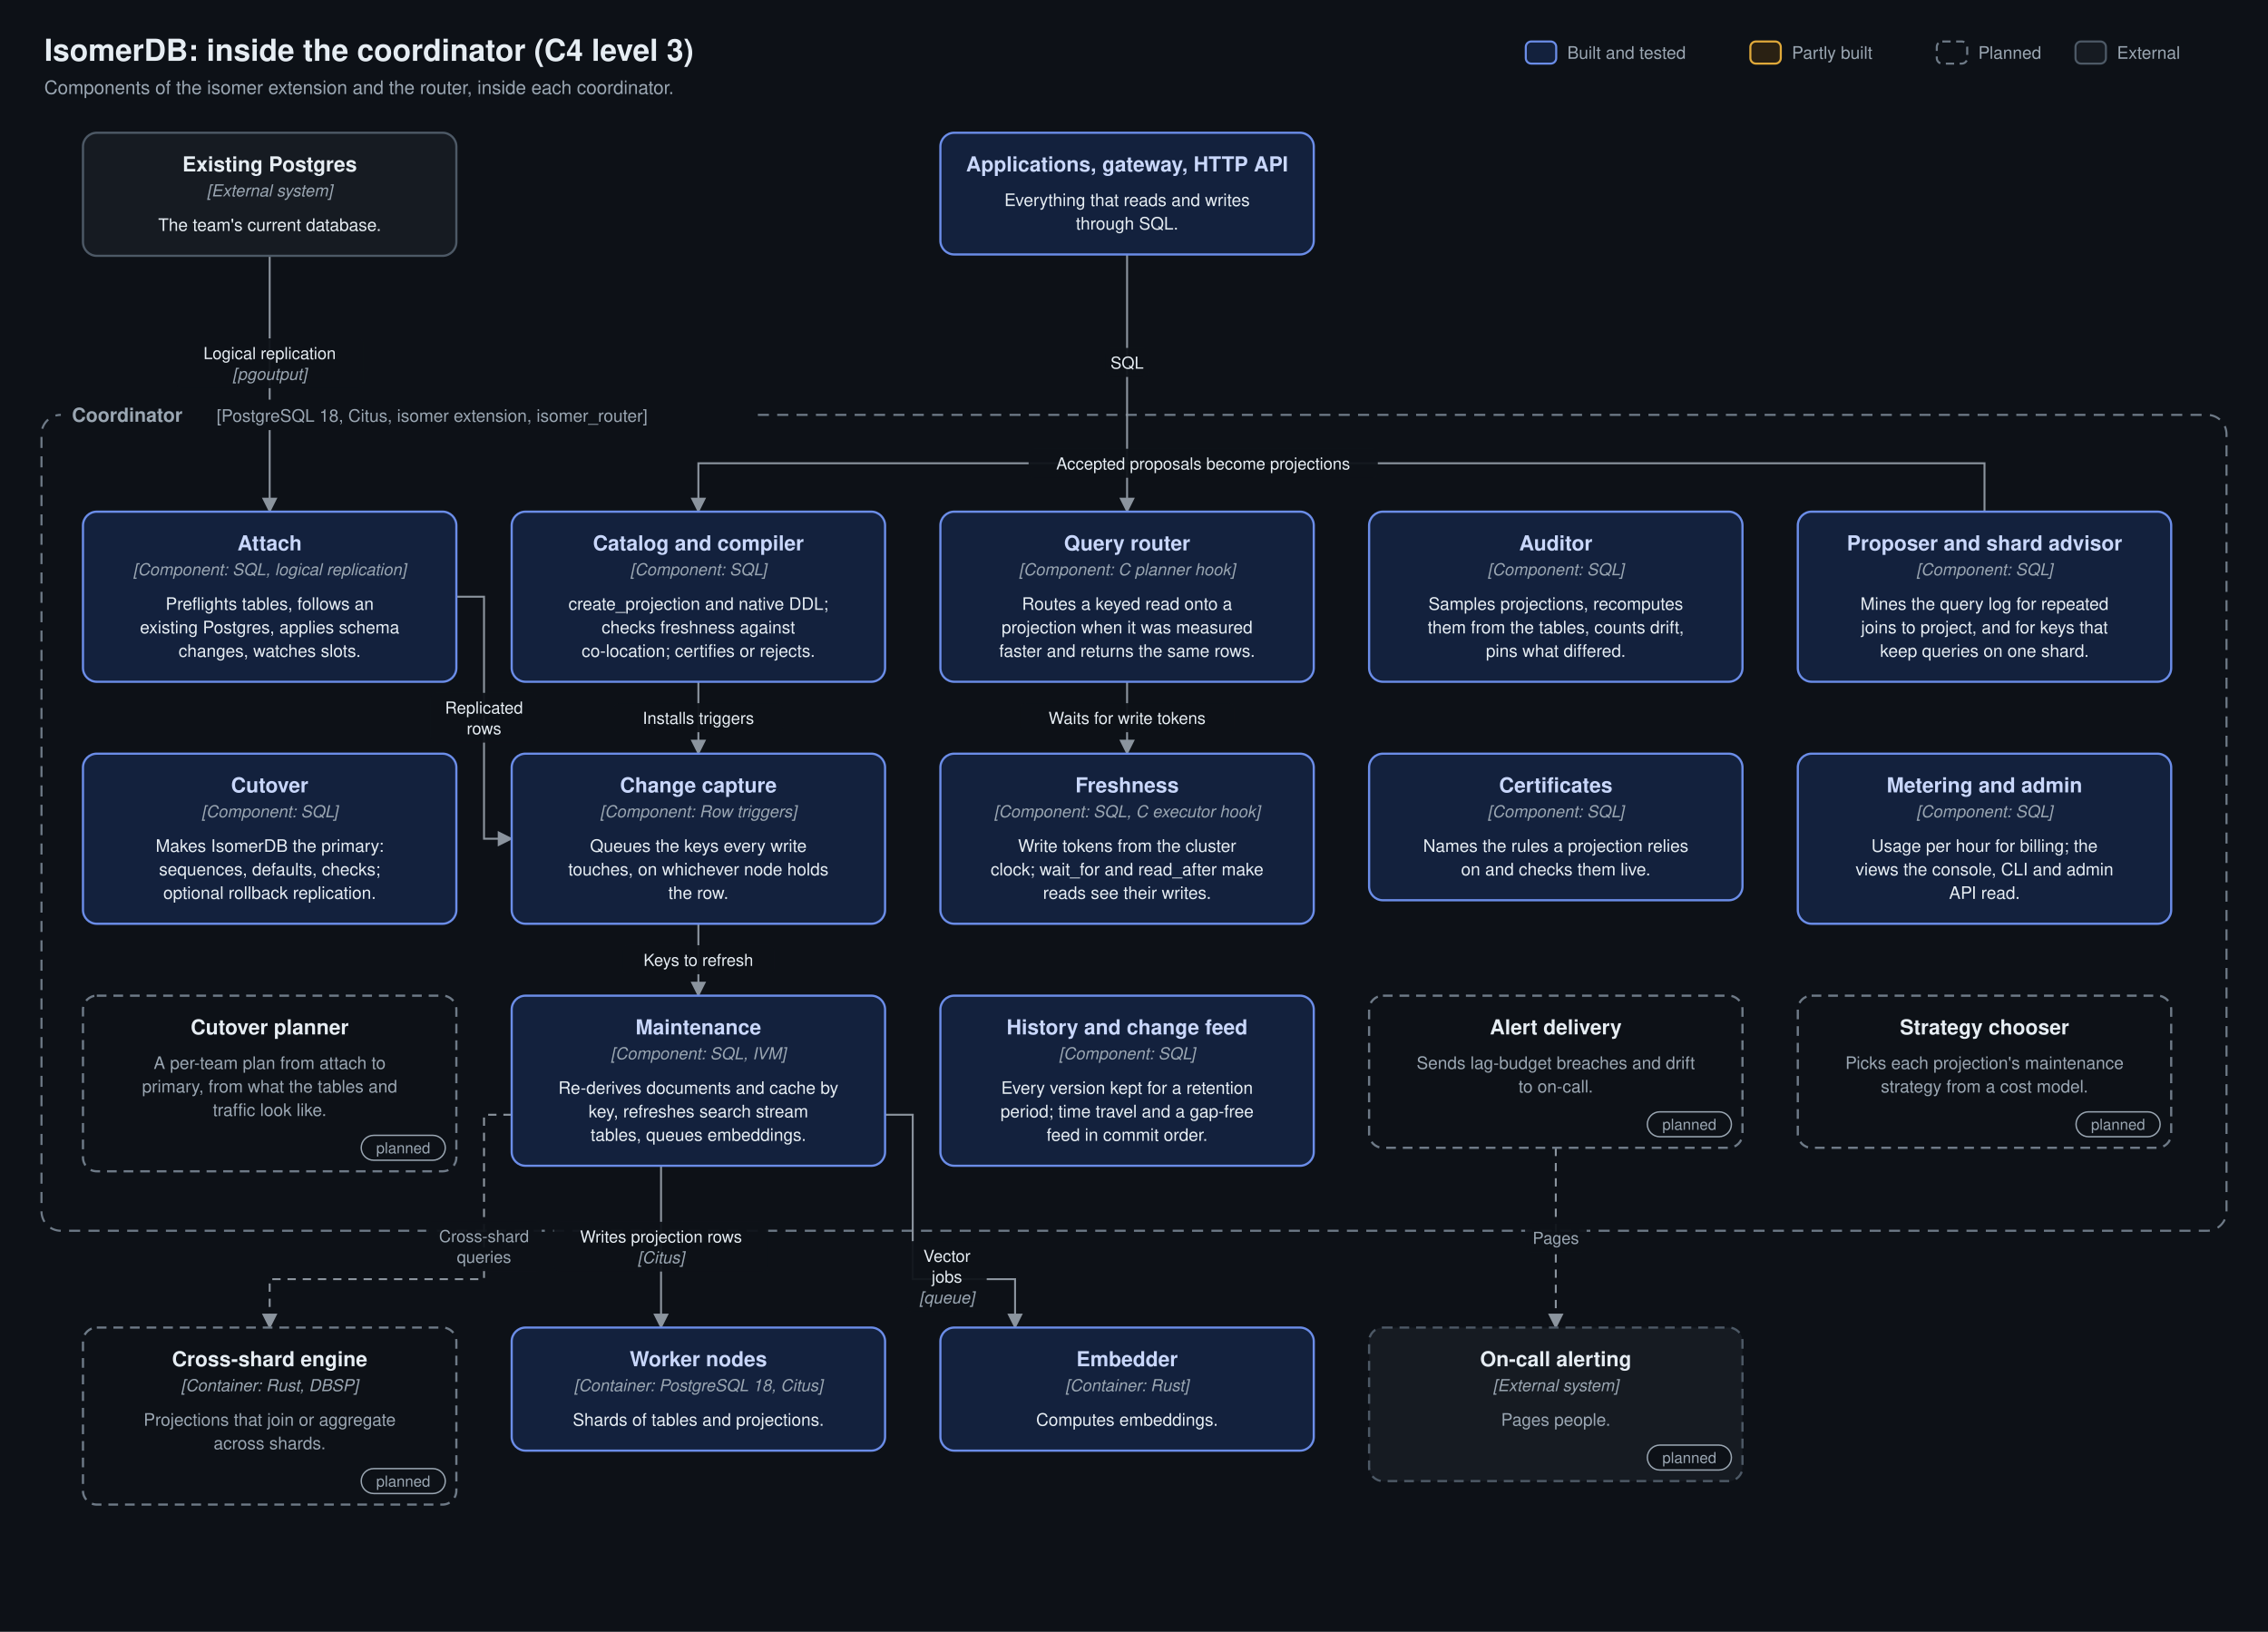
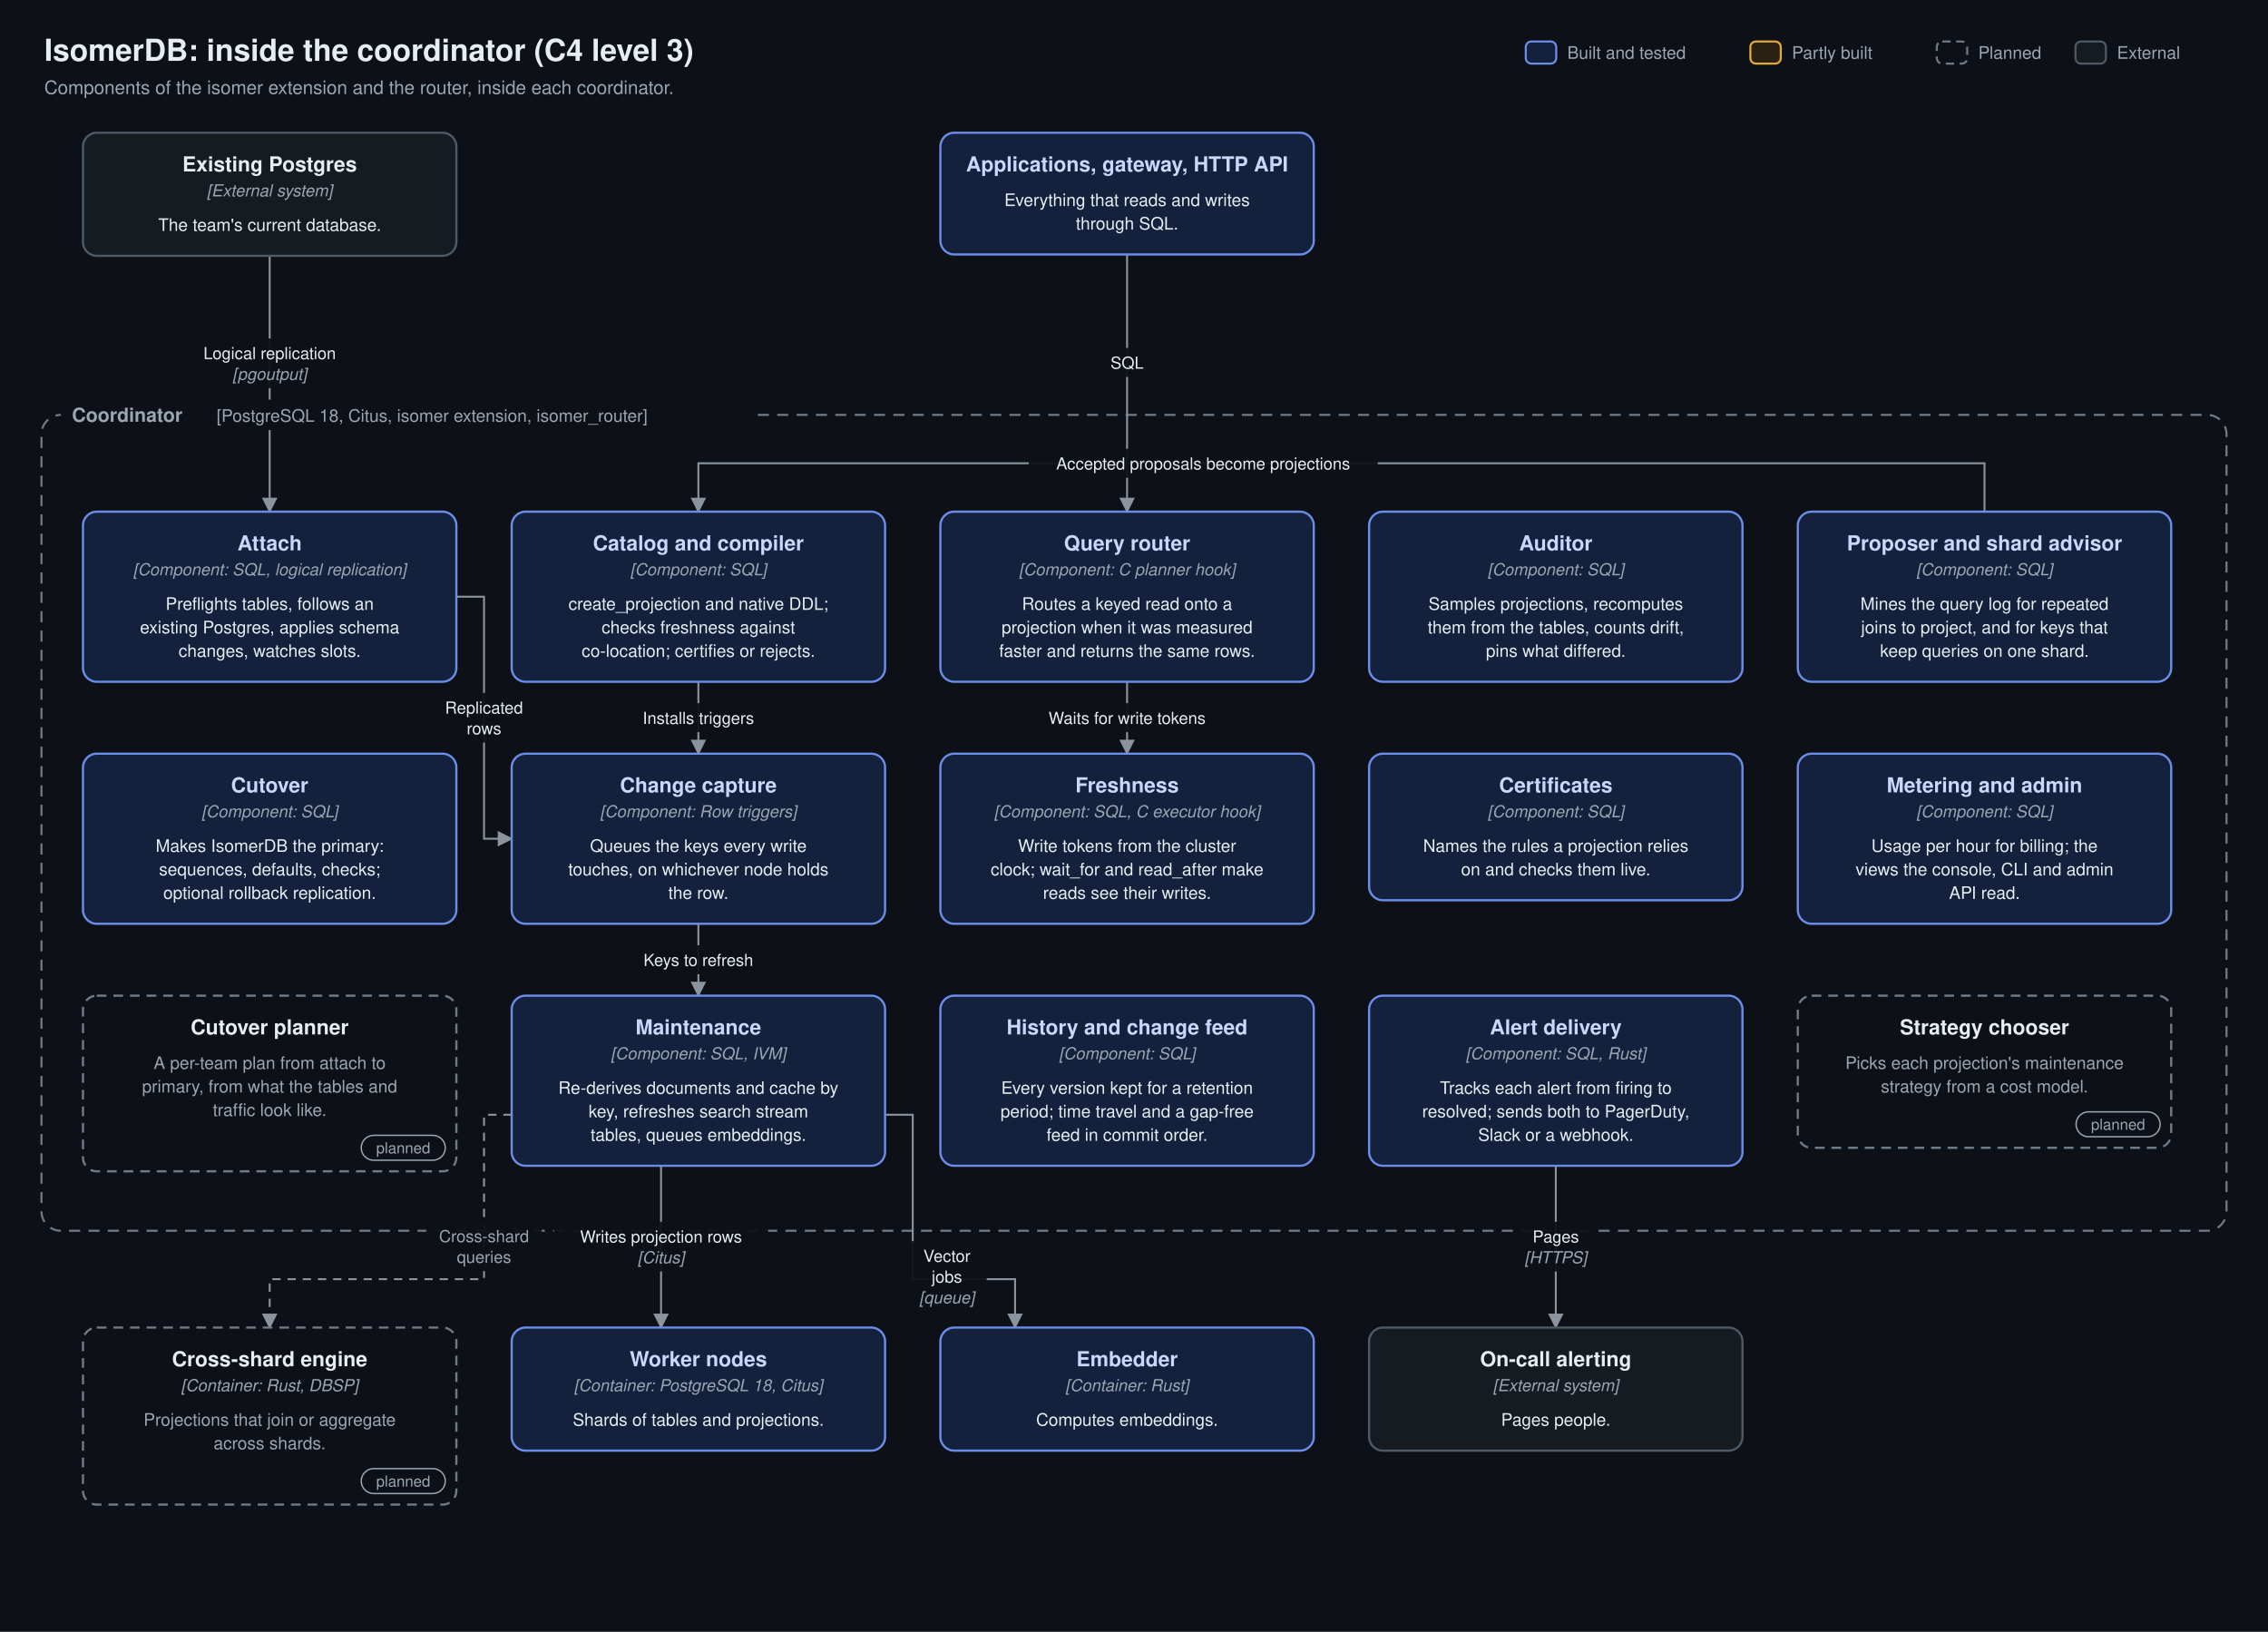
<svg xmlns="http://www.w3.org/2000/svg" width="1640" height="1180" viewBox="0 0 1640 1180" role="img" aria-label="IsomerDB: inside the coordinator (C4 level 3)">
  <defs>
    <marker id="arrow" viewBox="0 0 10 10" refX="9" refY="5" markerWidth="8" markerHeight="8" orient="auto-start-reverse">
      <path d="M0,0 L10,5 L0,10 z" fill="#8b949e" />
    </marker>
  </defs>
  <rect width="100%" height="100%" fill="#0d1117" />
  <text x="32" y="44" font-family="-apple-system, BlinkMacSystemFont, 'Segoe UI', Helvetica, Arial, sans-serif" font-size="22" font-weight="650" fill="#e6edf3">IsomerDB: inside the coordinator (C4 level 3)</text>
  <text x="32" y="68" font-family="-apple-system, BlinkMacSystemFont, 'Segoe UI', Helvetica, Arial, sans-serif" font-size="13.5" fill="#9aa6b2">Components of the isomer extension and the router, inside each coordinator.</text>
  <rect x="30" y="300" width="1580" height="590" rx="14" fill="none" stroke="#6e7a87" stroke-width="1.5" stroke-dasharray="8 6" />
  <path d="M195.0,185.0 L195.0,370.0" fill="none" stroke="#8b949e" stroke-width="1.4" marker-end="url(#arrow)" />
  <path d="M815.0,184.0 L815.0,370.0" fill="none" stroke="#8b949e" stroke-width="1.4" marker-end="url(#arrow)" />
  <path d="M505.0,493.0 L505.0,545.0" fill="none" stroke="#8b949e" stroke-width="1.4" marker-end="url(#arrow)" />
  <path d="M505.0,668.0 L505.0,720.0" fill="none" stroke="#8b949e" stroke-width="1.4" marker-end="url(#arrow)" />
  <path d="M330.0,431.5 L350.0,431.5 L350.0,606.5 L370.0,606.5" fill="none" stroke="#8b949e" stroke-width="1.4" marker-end="url(#arrow)" />
  <path d="M815.0,493.0 L815.0,545.0" fill="none" stroke="#8b949e" stroke-width="1.4" marker-end="url(#arrow)" />
  <path d="M478.0,843.0 L478.0,960.0" fill="none" stroke="#8b949e" stroke-width="1.4" marker-end="url(#arrow)" />
  <path d="M640.0,806.1 L660.0,806.1 L660.0,925.0 L734.0,925.0 L734.0,960.0" fill="none" stroke="#8b949e" stroke-width="1.4" marker-end="url(#arrow)" />
  <path d="M370.0,806.1 L350.0,806.1 L350.0,925.0 L195.0,925.0 L195.0,960.0" fill="none" stroke="#8b949e" stroke-width="1.4" stroke-dasharray="6 5" marker-end="url(#arrow)" />
  <path d="M1435.0,370.0 L1435.0,335.0 L505.0,335.0 L505.0,370.0" fill="none" stroke="#8b949e" stroke-width="1.4" marker-end="url(#arrow)" />
-   <path d="M1125.0,830.0 L1125.0,960.0" fill="none" stroke="#8b949e" stroke-width="1.4" stroke-dasharray="6 5" marker-end="url(#arrow)" />
+   <path d="M1125.0,843.0 L1125.0,960.0" fill="none" stroke="#8b949e" stroke-width="1.4" marker-end="url(#arrow)" />
  <rect x="44" y="289" width="500.1" height="22" fill="#0d1117" />
  <text x="52" y="305" font-family="-apple-system, BlinkMacSystemFont, 'Segoe UI', Helvetica, Arial, sans-serif" font-size="14" font-weight="650" fill="#9aa6b2">Coordinator</text>
  <text x="156.6" y="305" font-family="-apple-system, BlinkMacSystemFont, 'Segoe UI', Helvetica, Arial, sans-serif" font-size="12.5" fill="#9aa6b2">[PostgreSQL 18, Citus, isomer extension, isomer_router]</text>
  <rect x="60" y="96" width="270" height="89" rx="10" fill="#161b22" stroke="#4d5966" stroke-width="1.6" />
  <text x="195.0" y="124" text-anchor="middle" font-family="-apple-system, BlinkMacSystemFont, 'Segoe UI', Helvetica, Arial, sans-serif" font-size="15" font-weight="650" fill="#e6edf3">Existing Postgres</text>
  <text x="195.0" y="142" text-anchor="middle" font-family="-apple-system, BlinkMacSystemFont, 'Segoe UI', Helvetica, Arial, sans-serif" font-size="12" font-style="italic" fill="#9aa6b2">[External system]</text>
  <text x="195.0" y="167" text-anchor="middle" font-family="-apple-system, BlinkMacSystemFont, 'Segoe UI', Helvetica, Arial, sans-serif" font-size="12.5" fill="#e6edf3">The team's current database.</text>
  <rect x="680" y="96" width="270" height="88" rx="10" fill="#13213d" stroke="#6b8de8" stroke-width="1.6" />
  <text x="815.0" y="124" text-anchor="middle" font-family="-apple-system, BlinkMacSystemFont, 'Segoe UI', Helvetica, Arial, sans-serif" font-size="15" font-weight="650" fill="#c9d7fb">Applications, gateway, HTTP API</text>
  <text x="815.0" y="149" text-anchor="middle" font-family="-apple-system, BlinkMacSystemFont, 'Segoe UI', Helvetica, Arial, sans-serif" font-size="12.5" fill="#e6edf3">Everything that reads and writes</text>
  <text x="815.0" y="166" text-anchor="middle" font-family="-apple-system, BlinkMacSystemFont, 'Segoe UI', Helvetica, Arial, sans-serif" font-size="12.5" fill="#e6edf3">through SQL.</text>
  <rect x="60" y="370" width="270" height="123" rx="10" fill="#13213d" stroke="#6b8de8" stroke-width="1.6" />
  <text x="195.0" y="398" text-anchor="middle" font-family="-apple-system, BlinkMacSystemFont, 'Segoe UI', Helvetica, Arial, sans-serif" font-size="15" font-weight="650" fill="#c9d7fb">Attach</text>
  <text x="195.0" y="416" text-anchor="middle" font-family="-apple-system, BlinkMacSystemFont, 'Segoe UI', Helvetica, Arial, sans-serif" font-size="12" font-style="italic" fill="#9aa6b2">[Component: SQL, logical replication]</text>
  <text x="195.0" y="441" text-anchor="middle" font-family="-apple-system, BlinkMacSystemFont, 'Segoe UI', Helvetica, Arial, sans-serif" font-size="12.5" fill="#e6edf3">Preflights tables, follows an</text>
  <text x="195.0" y="458" text-anchor="middle" font-family="-apple-system, BlinkMacSystemFont, 'Segoe UI', Helvetica, Arial, sans-serif" font-size="12.5" fill="#e6edf3">existing Postgres, applies schema</text>
  <text x="195.0" y="475" text-anchor="middle" font-family="-apple-system, BlinkMacSystemFont, 'Segoe UI', Helvetica, Arial, sans-serif" font-size="12.5" fill="#e6edf3">changes, watches slots.</text>
  <rect x="60" y="545" width="270" height="123" rx="10" fill="#13213d" stroke="#6b8de8" stroke-width="1.6" />
  <text x="195.0" y="573" text-anchor="middle" font-family="-apple-system, BlinkMacSystemFont, 'Segoe UI', Helvetica, Arial, sans-serif" font-size="15" font-weight="650" fill="#c9d7fb">Cutover</text>
  <text x="195.0" y="591" text-anchor="middle" font-family="-apple-system, BlinkMacSystemFont, 'Segoe UI', Helvetica, Arial, sans-serif" font-size="12" font-style="italic" fill="#9aa6b2">[Component: SQL]</text>
  <text x="195.0" y="616" text-anchor="middle" font-family="-apple-system, BlinkMacSystemFont, 'Segoe UI', Helvetica, Arial, sans-serif" font-size="12.5" fill="#e6edf3">Makes IsomerDB the primary:</text>
  <text x="195.0" y="633" text-anchor="middle" font-family="-apple-system, BlinkMacSystemFont, 'Segoe UI', Helvetica, Arial, sans-serif" font-size="12.5" fill="#e6edf3">sequences, defaults, checks;</text>
  <text x="195.0" y="650" text-anchor="middle" font-family="-apple-system, BlinkMacSystemFont, 'Segoe UI', Helvetica, Arial, sans-serif" font-size="12.5" fill="#e6edf3">optional rollback replication.</text>
  <rect x="60" y="720" width="270" height="127" rx="10" fill="#0d1117" stroke="#6e7a87" stroke-width="1.6" stroke-dasharray="7 5" />
  <text x="195.0" y="748" text-anchor="middle" font-family="-apple-system, BlinkMacSystemFont, 'Segoe UI', Helvetica, Arial, sans-serif" font-size="15" font-weight="650" fill="#e6edf3">Cutover planner</text>
  <text x="195.0" y="773" text-anchor="middle" font-family="-apple-system, BlinkMacSystemFont, 'Segoe UI', Helvetica, Arial, sans-serif" font-size="12.5" fill="#9aa6b2">A per-team plan from attach to</text>
  <text x="195.0" y="790" text-anchor="middle" font-family="-apple-system, BlinkMacSystemFont, 'Segoe UI', Helvetica, Arial, sans-serif" font-size="12.5" fill="#9aa6b2">primary, from what the tables and</text>
  <text x="195.0" y="807" text-anchor="middle" font-family="-apple-system, BlinkMacSystemFont, 'Segoe UI', Helvetica, Arial, sans-serif" font-size="12.5" fill="#9aa6b2">traffic look like.</text>
  <rect x="261.2" y="821" width="60.8" height="18" rx="9" fill="#0d1117" stroke="#9aa6b2" stroke-width="1" />
  <text x="291.6" y="834" text-anchor="middle" font-family="-apple-system, BlinkMacSystemFont, 'Segoe UI', Helvetica, Arial, sans-serif" font-size="11" fill="#9aa6b2">planned</text>
  <rect x="370" y="370" width="270" height="123" rx="10" fill="#13213d" stroke="#6b8de8" stroke-width="1.6" />
  <text x="505.0" y="398" text-anchor="middle" font-family="-apple-system, BlinkMacSystemFont, 'Segoe UI', Helvetica, Arial, sans-serif" font-size="15" font-weight="650" fill="#c9d7fb">Catalog and compiler</text>
  <text x="505.0" y="416" text-anchor="middle" font-family="-apple-system, BlinkMacSystemFont, 'Segoe UI', Helvetica, Arial, sans-serif" font-size="12" font-style="italic" fill="#9aa6b2">[Component: SQL]</text>
  <text x="505.0" y="441" text-anchor="middle" font-family="-apple-system, BlinkMacSystemFont, 'Segoe UI', Helvetica, Arial, sans-serif" font-size="12.5" fill="#e6edf3">create_projection and native DDL;</text>
  <text x="505.0" y="458" text-anchor="middle" font-family="-apple-system, BlinkMacSystemFont, 'Segoe UI', Helvetica, Arial, sans-serif" font-size="12.5" fill="#e6edf3">checks freshness against</text>
  <text x="505.0" y="475" text-anchor="middle" font-family="-apple-system, BlinkMacSystemFont, 'Segoe UI', Helvetica, Arial, sans-serif" font-size="12.5" fill="#e6edf3">co-location; certifies or rejects.</text>
  <rect x="370" y="545" width="270" height="123" rx="10" fill="#13213d" stroke="#6b8de8" stroke-width="1.6" />
  <text x="505.0" y="573" text-anchor="middle" font-family="-apple-system, BlinkMacSystemFont, 'Segoe UI', Helvetica, Arial, sans-serif" font-size="15" font-weight="650" fill="#c9d7fb">Change capture</text>
  <text x="505.0" y="591" text-anchor="middle" font-family="-apple-system, BlinkMacSystemFont, 'Segoe UI', Helvetica, Arial, sans-serif" font-size="12" font-style="italic" fill="#9aa6b2">[Component: Row triggers]</text>
  <text x="505.0" y="616" text-anchor="middle" font-family="-apple-system, BlinkMacSystemFont, 'Segoe UI', Helvetica, Arial, sans-serif" font-size="12.5" fill="#e6edf3">Queues the keys every write</text>
  <text x="505.0" y="633" text-anchor="middle" font-family="-apple-system, BlinkMacSystemFont, 'Segoe UI', Helvetica, Arial, sans-serif" font-size="12.5" fill="#e6edf3">touches, on whichever node holds</text>
  <text x="505.0" y="650" text-anchor="middle" font-family="-apple-system, BlinkMacSystemFont, 'Segoe UI', Helvetica, Arial, sans-serif" font-size="12.5" fill="#e6edf3">the row.</text>
  <rect x="370" y="720" width="270" height="123" rx="10" fill="#13213d" stroke="#6b8de8" stroke-width="1.6" />
  <text x="505.0" y="748" text-anchor="middle" font-family="-apple-system, BlinkMacSystemFont, 'Segoe UI', Helvetica, Arial, sans-serif" font-size="15" font-weight="650" fill="#c9d7fb">Maintenance</text>
  <text x="505.0" y="766" text-anchor="middle" font-family="-apple-system, BlinkMacSystemFont, 'Segoe UI', Helvetica, Arial, sans-serif" font-size="12" font-style="italic" fill="#9aa6b2">[Component: SQL, IVM]</text>
  <text x="505.0" y="791" text-anchor="middle" font-family="-apple-system, BlinkMacSystemFont, 'Segoe UI', Helvetica, Arial, sans-serif" font-size="12.5" fill="#e6edf3">Re-derives documents and cache by</text>
  <text x="505.0" y="808" text-anchor="middle" font-family="-apple-system, BlinkMacSystemFont, 'Segoe UI', Helvetica, Arial, sans-serif" font-size="12.5" fill="#e6edf3">key, refreshes search stream</text>
  <text x="505.0" y="825" text-anchor="middle" font-family="-apple-system, BlinkMacSystemFont, 'Segoe UI', Helvetica, Arial, sans-serif" font-size="12.5" fill="#e6edf3">tables, queues embeddings.</text>
  <rect x="680" y="370" width="270" height="123" rx="10" fill="#13213d" stroke="#6b8de8" stroke-width="1.6" />
  <text x="815.0" y="398" text-anchor="middle" font-family="-apple-system, BlinkMacSystemFont, 'Segoe UI', Helvetica, Arial, sans-serif" font-size="15" font-weight="650" fill="#c9d7fb">Query router</text>
  <text x="815.0" y="416" text-anchor="middle" font-family="-apple-system, BlinkMacSystemFont, 'Segoe UI', Helvetica, Arial, sans-serif" font-size="12" font-style="italic" fill="#9aa6b2">[Component: C planner hook]</text>
  <text x="815.0" y="441" text-anchor="middle" font-family="-apple-system, BlinkMacSystemFont, 'Segoe UI', Helvetica, Arial, sans-serif" font-size="12.5" fill="#e6edf3">Routes a keyed read onto a</text>
  <text x="815.0" y="458" text-anchor="middle" font-family="-apple-system, BlinkMacSystemFont, 'Segoe UI', Helvetica, Arial, sans-serif" font-size="12.5" fill="#e6edf3">projection when it was measured</text>
  <text x="815.0" y="475" text-anchor="middle" font-family="-apple-system, BlinkMacSystemFont, 'Segoe UI', Helvetica, Arial, sans-serif" font-size="12.5" fill="#e6edf3">faster and returns the same rows.</text>
  <rect x="680" y="545" width="270" height="123" rx="10" fill="#13213d" stroke="#6b8de8" stroke-width="1.6" />
  <text x="815.0" y="573" text-anchor="middle" font-family="-apple-system, BlinkMacSystemFont, 'Segoe UI', Helvetica, Arial, sans-serif" font-size="15" font-weight="650" fill="#c9d7fb">Freshness</text>
  <text x="815.0" y="591" text-anchor="middle" font-family="-apple-system, BlinkMacSystemFont, 'Segoe UI', Helvetica, Arial, sans-serif" font-size="12" font-style="italic" fill="#9aa6b2">[Component: SQL, C executor hook]</text>
  <text x="815.0" y="616" text-anchor="middle" font-family="-apple-system, BlinkMacSystemFont, 'Segoe UI', Helvetica, Arial, sans-serif" font-size="12.5" fill="#e6edf3">Write tokens from the cluster</text>
  <text x="815.0" y="633" text-anchor="middle" font-family="-apple-system, BlinkMacSystemFont, 'Segoe UI', Helvetica, Arial, sans-serif" font-size="12.5" fill="#e6edf3">clock; wait_for and read_after make</text>
  <text x="815.0" y="650" text-anchor="middle" font-family="-apple-system, BlinkMacSystemFont, 'Segoe UI', Helvetica, Arial, sans-serif" font-size="12.5" fill="#e6edf3">reads see their writes.</text>
  <rect x="680" y="720" width="270" height="123" rx="10" fill="#13213d" stroke="#6b8de8" stroke-width="1.6" />
  <text x="815.0" y="748" text-anchor="middle" font-family="-apple-system, BlinkMacSystemFont, 'Segoe UI', Helvetica, Arial, sans-serif" font-size="15" font-weight="650" fill="#c9d7fb">History and change feed</text>
  <text x="815.0" y="766" text-anchor="middle" font-family="-apple-system, BlinkMacSystemFont, 'Segoe UI', Helvetica, Arial, sans-serif" font-size="12" font-style="italic" fill="#9aa6b2">[Component: SQL]</text>
  <text x="815.0" y="791" text-anchor="middle" font-family="-apple-system, BlinkMacSystemFont, 'Segoe UI', Helvetica, Arial, sans-serif" font-size="12.5" fill="#e6edf3">Every version kept for a retention</text>
  <text x="815.0" y="808" text-anchor="middle" font-family="-apple-system, BlinkMacSystemFont, 'Segoe UI', Helvetica, Arial, sans-serif" font-size="12.5" fill="#e6edf3">period; time travel and a gap-free</text>
  <text x="815.0" y="825" text-anchor="middle" font-family="-apple-system, BlinkMacSystemFont, 'Segoe UI', Helvetica, Arial, sans-serif" font-size="12.5" fill="#e6edf3">feed in commit order.</text>
  <rect x="990" y="370" width="270" height="123" rx="10" fill="#13213d" stroke="#6b8de8" stroke-width="1.6" />
  <text x="1125.0" y="398" text-anchor="middle" font-family="-apple-system, BlinkMacSystemFont, 'Segoe UI', Helvetica, Arial, sans-serif" font-size="15" font-weight="650" fill="#c9d7fb">Auditor</text>
  <text x="1125.0" y="416" text-anchor="middle" font-family="-apple-system, BlinkMacSystemFont, 'Segoe UI', Helvetica, Arial, sans-serif" font-size="12" font-style="italic" fill="#9aa6b2">[Component: SQL]</text>
  <text x="1125.0" y="441" text-anchor="middle" font-family="-apple-system, BlinkMacSystemFont, 'Segoe UI', Helvetica, Arial, sans-serif" font-size="12.5" fill="#e6edf3">Samples projections, recomputes</text>
  <text x="1125.0" y="458" text-anchor="middle" font-family="-apple-system, BlinkMacSystemFont, 'Segoe UI', Helvetica, Arial, sans-serif" font-size="12.5" fill="#e6edf3">them from the tables, counts drift,</text>
  <text x="1125.0" y="475" text-anchor="middle" font-family="-apple-system, BlinkMacSystemFont, 'Segoe UI', Helvetica, Arial, sans-serif" font-size="12.5" fill="#e6edf3">pins what differed.</text>
  <rect x="990" y="545" width="270" height="106" rx="10" fill="#13213d" stroke="#6b8de8" stroke-width="1.6" />
  <text x="1125.0" y="573" text-anchor="middle" font-family="-apple-system, BlinkMacSystemFont, 'Segoe UI', Helvetica, Arial, sans-serif" font-size="15" font-weight="650" fill="#c9d7fb">Certificates</text>
  <text x="1125.0" y="591" text-anchor="middle" font-family="-apple-system, BlinkMacSystemFont, 'Segoe UI', Helvetica, Arial, sans-serif" font-size="12" font-style="italic" fill="#9aa6b2">[Component: SQL]</text>
  <text x="1125.0" y="616" text-anchor="middle" font-family="-apple-system, BlinkMacSystemFont, 'Segoe UI', Helvetica, Arial, sans-serif" font-size="12.5" fill="#e6edf3">Names the rules a projection relies</text>
  <text x="1125.0" y="633" text-anchor="middle" font-family="-apple-system, BlinkMacSystemFont, 'Segoe UI', Helvetica, Arial, sans-serif" font-size="12.5" fill="#e6edf3">on and checks them live.</text>
-   <rect x="990" y="720" width="270" height="110" rx="10" fill="#0d1117" stroke="#6e7a87" stroke-width="1.6" stroke-dasharray="7 5" />
-   <text x="1125.0" y="748" text-anchor="middle" font-family="-apple-system, BlinkMacSystemFont, 'Segoe UI', Helvetica, Arial, sans-serif" font-size="15" font-weight="650" fill="#e6edf3">Alert delivery</text>
-   <text x="1125.0" y="773" text-anchor="middle" font-family="-apple-system, BlinkMacSystemFont, 'Segoe UI', Helvetica, Arial, sans-serif" font-size="12.5" fill="#9aa6b2">Sends lag-budget breaches and drift</text>
-   <text x="1125.0" y="790" text-anchor="middle" font-family="-apple-system, BlinkMacSystemFont, 'Segoe UI', Helvetica, Arial, sans-serif" font-size="12.5" fill="#9aa6b2">to on-call.</text>
-   <rect x="1191.2" y="804" width="60.8" height="18" rx="9" fill="#0d1117" stroke="#9aa6b2" stroke-width="1" />
-   <text x="1221.6" y="817" text-anchor="middle" font-family="-apple-system, BlinkMacSystemFont, 'Segoe UI', Helvetica, Arial, sans-serif" font-size="11" fill="#9aa6b2">planned</text>
+   <rect x="990" y="720" width="270" height="123" rx="10" fill="#13213d" stroke="#6b8de8" stroke-width="1.6" />
+   <text x="1125.0" y="748" text-anchor="middle" font-family="-apple-system, BlinkMacSystemFont, 'Segoe UI', Helvetica, Arial, sans-serif" font-size="15" font-weight="650" fill="#c9d7fb">Alert delivery</text>
+   <text x="1125.0" y="766" text-anchor="middle" font-family="-apple-system, BlinkMacSystemFont, 'Segoe UI', Helvetica, Arial, sans-serif" font-size="12" font-style="italic" fill="#9aa6b2">[Component: SQL, Rust]</text>
+   <text x="1125.0" y="791" text-anchor="middle" font-family="-apple-system, BlinkMacSystemFont, 'Segoe UI', Helvetica, Arial, sans-serif" font-size="12.5" fill="#e6edf3">Tracks each alert from firing to</text>
+   <text x="1125.0" y="808" text-anchor="middle" font-family="-apple-system, BlinkMacSystemFont, 'Segoe UI', Helvetica, Arial, sans-serif" font-size="12.5" fill="#e6edf3">resolved; sends both to PagerDuty,</text>
+   <text x="1125.0" y="825" text-anchor="middle" font-family="-apple-system, BlinkMacSystemFont, 'Segoe UI', Helvetica, Arial, sans-serif" font-size="12.5" fill="#e6edf3">Slack or a webhook.</text>
  <rect x="1300" y="370" width="270" height="123" rx="10" fill="#13213d" stroke="#6b8de8" stroke-width="1.6" />
  <text x="1435.0" y="398" text-anchor="middle" font-family="-apple-system, BlinkMacSystemFont, 'Segoe UI', Helvetica, Arial, sans-serif" font-size="15" font-weight="650" fill="#c9d7fb">Proposer and shard advisor</text>
  <text x="1435.0" y="416" text-anchor="middle" font-family="-apple-system, BlinkMacSystemFont, 'Segoe UI', Helvetica, Arial, sans-serif" font-size="12" font-style="italic" fill="#9aa6b2">[Component: SQL]</text>
  <text x="1435.0" y="441" text-anchor="middle" font-family="-apple-system, BlinkMacSystemFont, 'Segoe UI', Helvetica, Arial, sans-serif" font-size="12.5" fill="#e6edf3">Mines the query log for repeated</text>
  <text x="1435.0" y="458" text-anchor="middle" font-family="-apple-system, BlinkMacSystemFont, 'Segoe UI', Helvetica, Arial, sans-serif" font-size="12.5" fill="#e6edf3">joins to project, and for keys that</text>
  <text x="1435.0" y="475" text-anchor="middle" font-family="-apple-system, BlinkMacSystemFont, 'Segoe UI', Helvetica, Arial, sans-serif" font-size="12.5" fill="#e6edf3">keep queries on one shard.</text>
  <rect x="1300" y="545" width="270" height="123" rx="10" fill="#13213d" stroke="#6b8de8" stroke-width="1.6" />
  <text x="1435.0" y="573" text-anchor="middle" font-family="-apple-system, BlinkMacSystemFont, 'Segoe UI', Helvetica, Arial, sans-serif" font-size="15" font-weight="650" fill="#c9d7fb">Metering and admin</text>
  <text x="1435.0" y="591" text-anchor="middle" font-family="-apple-system, BlinkMacSystemFont, 'Segoe UI', Helvetica, Arial, sans-serif" font-size="12" font-style="italic" fill="#9aa6b2">[Component: SQL]</text>
  <text x="1435.0" y="616" text-anchor="middle" font-family="-apple-system, BlinkMacSystemFont, 'Segoe UI', Helvetica, Arial, sans-serif" font-size="12.5" fill="#e6edf3">Usage per hour for billing; the</text>
  <text x="1435.0" y="633" text-anchor="middle" font-family="-apple-system, BlinkMacSystemFont, 'Segoe UI', Helvetica, Arial, sans-serif" font-size="12.5" fill="#e6edf3">views the console, CLI and admin</text>
  <text x="1435.0" y="650" text-anchor="middle" font-family="-apple-system, BlinkMacSystemFont, 'Segoe UI', Helvetica, Arial, sans-serif" font-size="12.5" fill="#e6edf3">API read.</text>
  <rect x="1300" y="720" width="270" height="110" rx="10" fill="#0d1117" stroke="#6e7a87" stroke-width="1.6" stroke-dasharray="7 5" />
  <text x="1435.0" y="748" text-anchor="middle" font-family="-apple-system, BlinkMacSystemFont, 'Segoe UI', Helvetica, Arial, sans-serif" font-size="15" font-weight="650" fill="#e6edf3">Strategy chooser</text>
  <text x="1435.0" y="773" text-anchor="middle" font-family="-apple-system, BlinkMacSystemFont, 'Segoe UI', Helvetica, Arial, sans-serif" font-size="12.5" fill="#9aa6b2">Picks each projection's maintenance</text>
  <text x="1435.0" y="790" text-anchor="middle" font-family="-apple-system, BlinkMacSystemFont, 'Segoe UI', Helvetica, Arial, sans-serif" font-size="12.5" fill="#9aa6b2">strategy from a cost model.</text>
  <rect x="1501.2" y="804" width="60.8" height="18" rx="9" fill="#0d1117" stroke="#9aa6b2" stroke-width="1" />
  <text x="1531.6" y="817" text-anchor="middle" font-family="-apple-system, BlinkMacSystemFont, 'Segoe UI', Helvetica, Arial, sans-serif" font-size="11" fill="#9aa6b2">planned</text>
  <rect x="60" y="960" width="270" height="128" rx="10" fill="#0d1117" stroke="#6e7a87" stroke-width="1.6" stroke-dasharray="7 5" />
  <text x="195.0" y="988" text-anchor="middle" font-family="-apple-system, BlinkMacSystemFont, 'Segoe UI', Helvetica, Arial, sans-serif" font-size="15" font-weight="650" fill="#e6edf3">Cross-shard engine</text>
  <text x="195.0" y="1006" text-anchor="middle" font-family="-apple-system, BlinkMacSystemFont, 'Segoe UI', Helvetica, Arial, sans-serif" font-size="12" font-style="italic" fill="#9aa6b2">[Container: Rust, DBSP]</text>
  <text x="195.0" y="1031" text-anchor="middle" font-family="-apple-system, BlinkMacSystemFont, 'Segoe UI', Helvetica, Arial, sans-serif" font-size="12.5" fill="#9aa6b2">Projections that join or aggregate</text>
  <text x="195.0" y="1048" text-anchor="middle" font-family="-apple-system, BlinkMacSystemFont, 'Segoe UI', Helvetica, Arial, sans-serif" font-size="12.5" fill="#9aa6b2">across shards.</text>
  <rect x="261.2" y="1062" width="60.8" height="18" rx="9" fill="#0d1117" stroke="#9aa6b2" stroke-width="1" />
  <text x="291.6" y="1075" text-anchor="middle" font-family="-apple-system, BlinkMacSystemFont, 'Segoe UI', Helvetica, Arial, sans-serif" font-size="11" fill="#9aa6b2">planned</text>
  <rect x="370" y="960" width="270" height="89" rx="10" fill="#13213d" stroke="#6b8de8" stroke-width="1.6" />
  <text x="505.0" y="988" text-anchor="middle" font-family="-apple-system, BlinkMacSystemFont, 'Segoe UI', Helvetica, Arial, sans-serif" font-size="15" font-weight="650" fill="#c9d7fb">Worker nodes</text>
  <text x="505.0" y="1006" text-anchor="middle" font-family="-apple-system, BlinkMacSystemFont, 'Segoe UI', Helvetica, Arial, sans-serif" font-size="12" font-style="italic" fill="#9aa6b2">[Container: PostgreSQL 18, Citus]</text>
  <text x="505.0" y="1031" text-anchor="middle" font-family="-apple-system, BlinkMacSystemFont, 'Segoe UI', Helvetica, Arial, sans-serif" font-size="12.5" fill="#e6edf3">Shards of tables and projections.</text>
  <rect x="680" y="960" width="270" height="89" rx="10" fill="#13213d" stroke="#6b8de8" stroke-width="1.6" />
  <text x="815.0" y="988" text-anchor="middle" font-family="-apple-system, BlinkMacSystemFont, 'Segoe UI', Helvetica, Arial, sans-serif" font-size="15" font-weight="650" fill="#c9d7fb">Embedder</text>
  <text x="815.0" y="1006" text-anchor="middle" font-family="-apple-system, BlinkMacSystemFont, 'Segoe UI', Helvetica, Arial, sans-serif" font-size="12" font-style="italic" fill="#9aa6b2">[Container: Rust]</text>
  <text x="815.0" y="1031" text-anchor="middle" font-family="-apple-system, BlinkMacSystemFont, 'Segoe UI', Helvetica, Arial, sans-serif" font-size="12.5" fill="#e6edf3">Computes embeddings.</text>
-   <rect x="990" y="960" width="270" height="111" rx="10" fill="#161b22" stroke="#4d5966" stroke-width="1.6" stroke-dasharray="7 5" />
+   <rect x="990" y="960" width="270" height="89" rx="10" fill="#161b22" stroke="#4d5966" stroke-width="1.6" />
  <text x="1125.0" y="988" text-anchor="middle" font-family="-apple-system, BlinkMacSystemFont, 'Segoe UI', Helvetica, Arial, sans-serif" font-size="15" font-weight="650" fill="#e6edf3">On-call alerting</text>
  <text x="1125.0" y="1006" text-anchor="middle" font-family="-apple-system, BlinkMacSystemFont, 'Segoe UI', Helvetica, Arial, sans-serif" font-size="12" font-style="italic" fill="#9aa6b2">[External system]</text>
-   <text x="1125.0" y="1031" text-anchor="middle" font-family="-apple-system, BlinkMacSystemFont, 'Segoe UI', Helvetica, Arial, sans-serif" font-size="12.5" fill="#9aa6b2">Pages people.</text>
-   <rect x="1191.2" y="1045" width="60.8" height="18" rx="9" fill="#0d1117" stroke="#9aa6b2" stroke-width="1" />
-   <text x="1221.6" y="1058" text-anchor="middle" font-family="-apple-system, BlinkMacSystemFont, 'Segoe UI', Helvetica, Arial, sans-serif" font-size="11" fill="#9aa6b2">planned</text>
+   <text x="1125.0" y="1031" text-anchor="middle" font-family="-apple-system, BlinkMacSystemFont, 'Segoe UI', Helvetica, Arial, sans-serif" font-size="12.5" fill="#e6edf3">Pages people.</text>
  <rect x="127.2" y="244.7" width="135.5" height="36" rx="4" fill="#0d1117" opacity="0.94" />
  <text x="195.0" y="259.7" text-anchor="middle" font-family="-apple-system, BlinkMacSystemFont, 'Segoe UI', Helvetica, Arial, sans-serif" font-size="12" fill="#e6edf3">Logical replication</text>
  <text x="195.0" y="274.7" text-anchor="middle" font-family="-apple-system, BlinkMacSystemFont, 'Segoe UI', Helvetica, Arial, sans-serif" font-size="12" fill="#9aa6b2" font-style="italic">[pgoutput]</text>
  <rect x="799.2" y="251.6" width="31.5" height="21" rx="4" fill="#0d1117" opacity="0.94" />
  <text x="815.0" y="266.6" text-anchor="middle" font-family="-apple-system, BlinkMacSystemFont, 'Segoe UI', Helvetica, Arial, sans-serif" font-size="12" fill="#e6edf3">SQL</text>
  <rect x="443.8" y="508.5" width="122.5" height="21" rx="4" fill="#0d1117" opacity="0.94" />
  <text x="505.0" y="523.5" text-anchor="middle" font-family="-apple-system, BlinkMacSystemFont, 'Segoe UI', Helvetica, Arial, sans-serif" font-size="12" fill="#e6edf3">Installs triggers</text>
  <rect x="450.2" y="683.5" width="109.5" height="21" rx="4" fill="#0d1117" opacity="0.94" />
  <text x="505.0" y="698.5" text-anchor="middle" font-family="-apple-system, BlinkMacSystemFont, 'Segoe UI', Helvetica, Arial, sans-serif" font-size="12" fill="#e6edf3">Keys to refresh</text>
  <rect x="311.5" y="501.0" width="77.0" height="36" rx="4" fill="#0d1117" opacity="0.94" />
  <text x="350.0" y="516.0" text-anchor="middle" font-family="-apple-system, BlinkMacSystemFont, 'Segoe UI', Helvetica, Arial, sans-serif" font-size="12" fill="#e6edf3">Replicated</text>
  <text x="350.0" y="531.0" text-anchor="middle" font-family="-apple-system, BlinkMacSystemFont, 'Segoe UI', Helvetica, Arial, sans-serif" font-size="12" fill="#e6edf3">rows</text>
  <rect x="737.5" y="508.5" width="155.0" height="21" rx="4" fill="#0d1117" opacity="0.94" />
  <text x="815.0" y="523.5" text-anchor="middle" font-family="-apple-system, BlinkMacSystemFont, 'Segoe UI', Helvetica, Arial, sans-serif" font-size="12" fill="#e6edf3">Waits for write tokens</text>
  <rect x="400.5" y="883.5" width="155.0" height="36" rx="4" fill="#0d1117" opacity="0.94" />
  <text x="478.0" y="898.5" text-anchor="middle" font-family="-apple-system, BlinkMacSystemFont, 'Segoe UI', Helvetica, Arial, sans-serif" font-size="12" fill="#e6edf3">Writes projection rows</text>
  <text x="478.0" y="913.5" text-anchor="middle" font-family="-apple-system, BlinkMacSystemFont, 'Segoe UI', Helvetica, Arial, sans-serif" font-size="12" fill="#9aa6b2" font-style="italic">[Citus]</text>
  <rect x="656.0" y="897.5" width="57.5" height="51" rx="4" fill="#0d1117" opacity="0.94" />
  <text x="684.7" y="912.5" text-anchor="middle" font-family="-apple-system, BlinkMacSystemFont, 'Segoe UI', Helvetica, Arial, sans-serif" font-size="12" fill="#e6edf3">Vector</text>
  <text x="684.7" y="927.5" text-anchor="middle" font-family="-apple-system, BlinkMacSystemFont, 'Segoe UI', Helvetica, Arial, sans-serif" font-size="12" fill="#e6edf3">jobs</text>
  <text x="684.7" y="942.5" text-anchor="middle" font-family="-apple-system, BlinkMacSystemFont, 'Segoe UI', Helvetica, Arial, sans-serif" font-size="12" fill="#9aa6b2" font-style="italic">[queue]</text>
  <rect x="308.2" y="883.2" width="83.5" height="36" rx="4" fill="#0d1117" opacity="0.94" />
  <text x="350.0" y="898.2" text-anchor="middle" font-family="-apple-system, BlinkMacSystemFont, 'Segoe UI', Helvetica, Arial, sans-serif" font-size="12" fill="#9aa6b2">Cross-shard</text>
  <text x="350.0" y="913.2" text-anchor="middle" font-family="-apple-system, BlinkMacSystemFont, 'Segoe UI', Helvetica, Arial, sans-serif" font-size="12" fill="#9aa6b2">queries</text>
  <rect x="743.8" y="324.5" width="252.5" height="21" rx="4" fill="#0d1117" opacity="0.94" />
  <text x="870.0" y="339.5" text-anchor="middle" font-family="-apple-system, BlinkMacSystemFont, 'Segoe UI', Helvetica, Arial, sans-serif" font-size="12" fill="#e6edf3">Accepted proposals become projections</text>
-   <rect x="1102.8" y="884.5" width="44.5" height="21" rx="4" fill="#0d1117" opacity="0.94" />
-   <text x="1125.0" y="899.5" text-anchor="middle" font-family="-apple-system, BlinkMacSystemFont, 'Segoe UI', Helvetica, Arial, sans-serif" font-size="12" fill="#9aa6b2">Pages</text>
+   <rect x="1096.2" y="883.5" width="57.5" height="36" rx="4" fill="#0d1117" opacity="0.94" />
+   <text x="1125.0" y="898.5" text-anchor="middle" font-family="-apple-system, BlinkMacSystemFont, 'Segoe UI', Helvetica, Arial, sans-serif" font-size="12" fill="#e6edf3">Pages</text>
+   <text x="1125.0" y="913.5" text-anchor="middle" font-family="-apple-system, BlinkMacSystemFont, 'Segoe UI', Helvetica, Arial, sans-serif" font-size="12" fill="#9aa6b2" font-style="italic">[HTTPS]</text>
  <rect x="1103.3" y="30" width="22" height="16" rx="4" fill="#13213d" stroke="#6b8de8" stroke-width="1.5" />
  <text x="1133.3" y="42.5" font-family="-apple-system, BlinkMacSystemFont, 'Segoe UI', Helvetica, Arial, sans-serif" font-size="12.5" fill="#9aa6b2">Built and tested</text>
  <rect x="1265.7" y="30" width="22" height="16" rx="4" fill="#2a2113" stroke="#e0a93a" stroke-width="1.5" />
  <text x="1295.7" y="42.5" font-family="-apple-system, BlinkMacSystemFont, 'Segoe UI', Helvetica, Arial, sans-serif" font-size="12.5" fill="#9aa6b2">Partly built</text>
  <rect x="1400.5" y="30" width="22" height="16" rx="4" fill="#0d1117" stroke="#6e7a87" stroke-width="1.5" stroke-dasharray="6 4" />
  <text x="1430.5" y="42.5" font-family="-apple-system, BlinkMacSystemFont, 'Segoe UI', Helvetica, Arial, sans-serif" font-size="12.5" fill="#9aa6b2">Planned</text>
  <rect x="1500.8" y="30" width="22" height="16" rx="4" fill="#161b22" stroke="#4d5966" stroke-width="1.5" />
  <text x="1530.8" y="42.5" font-family="-apple-system, BlinkMacSystemFont, 'Segoe UI', Helvetica, Arial, sans-serif" font-size="12.5" fill="#9aa6b2">External</text>
</svg>
